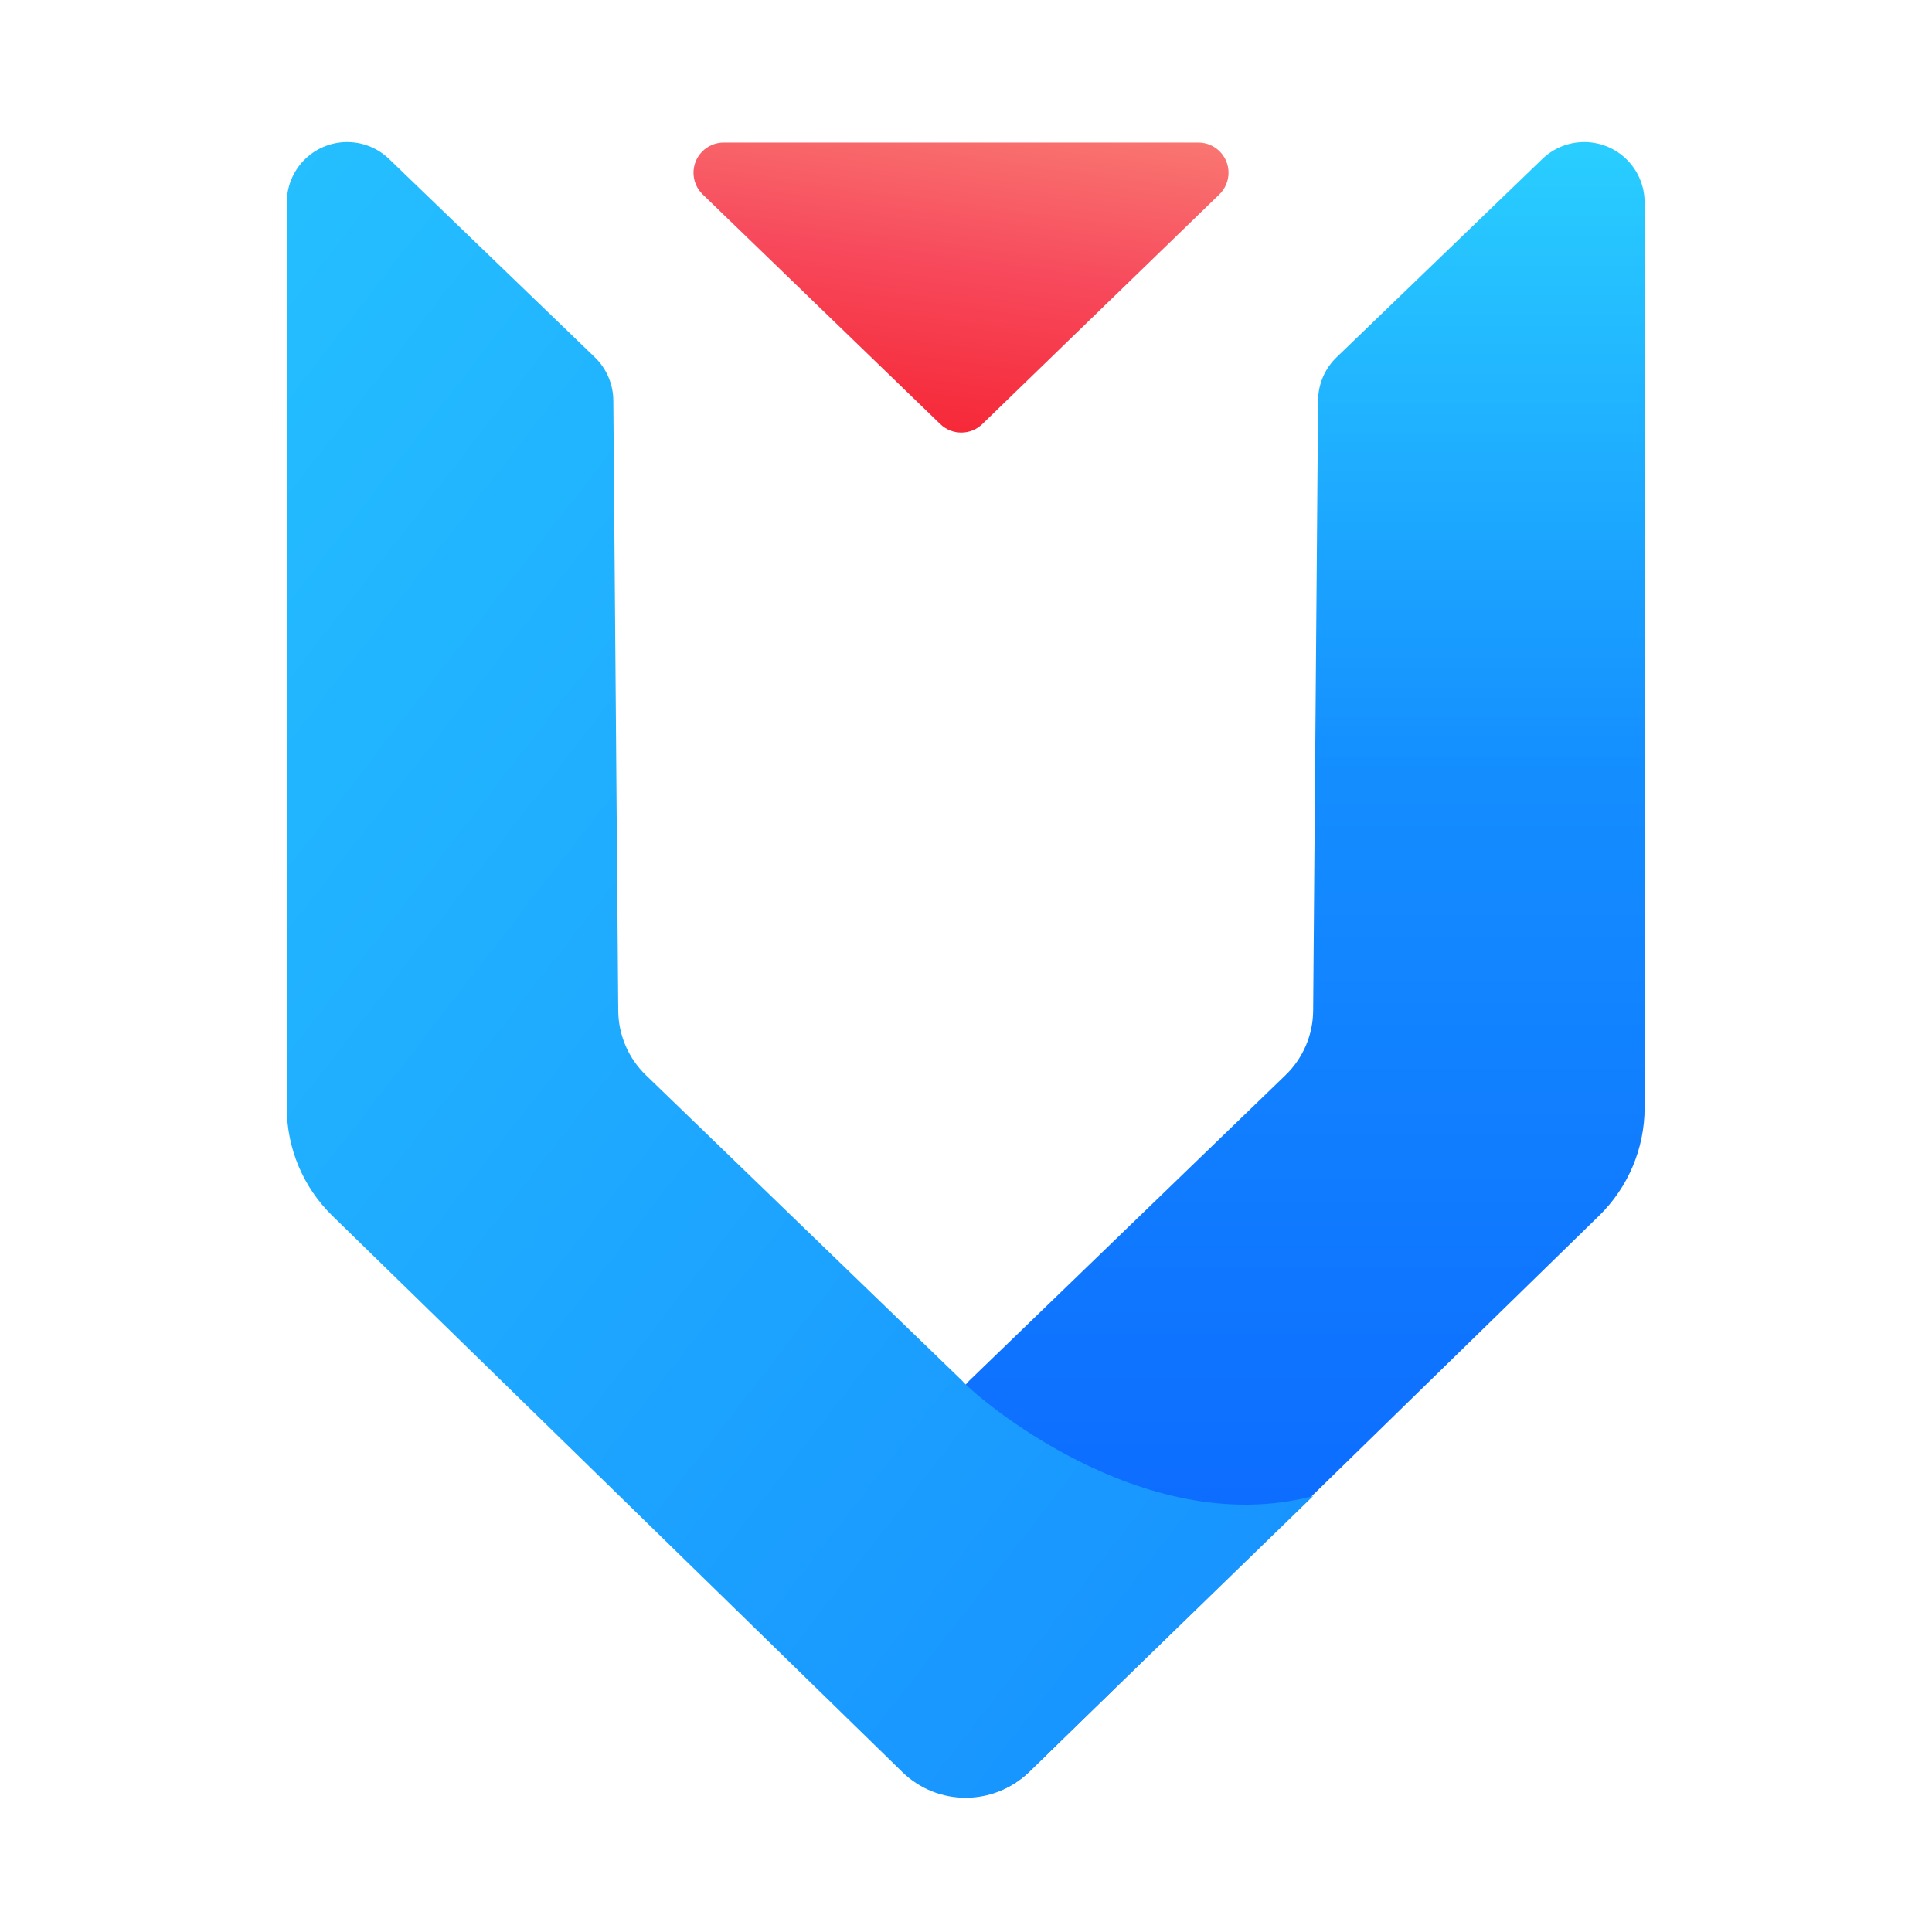
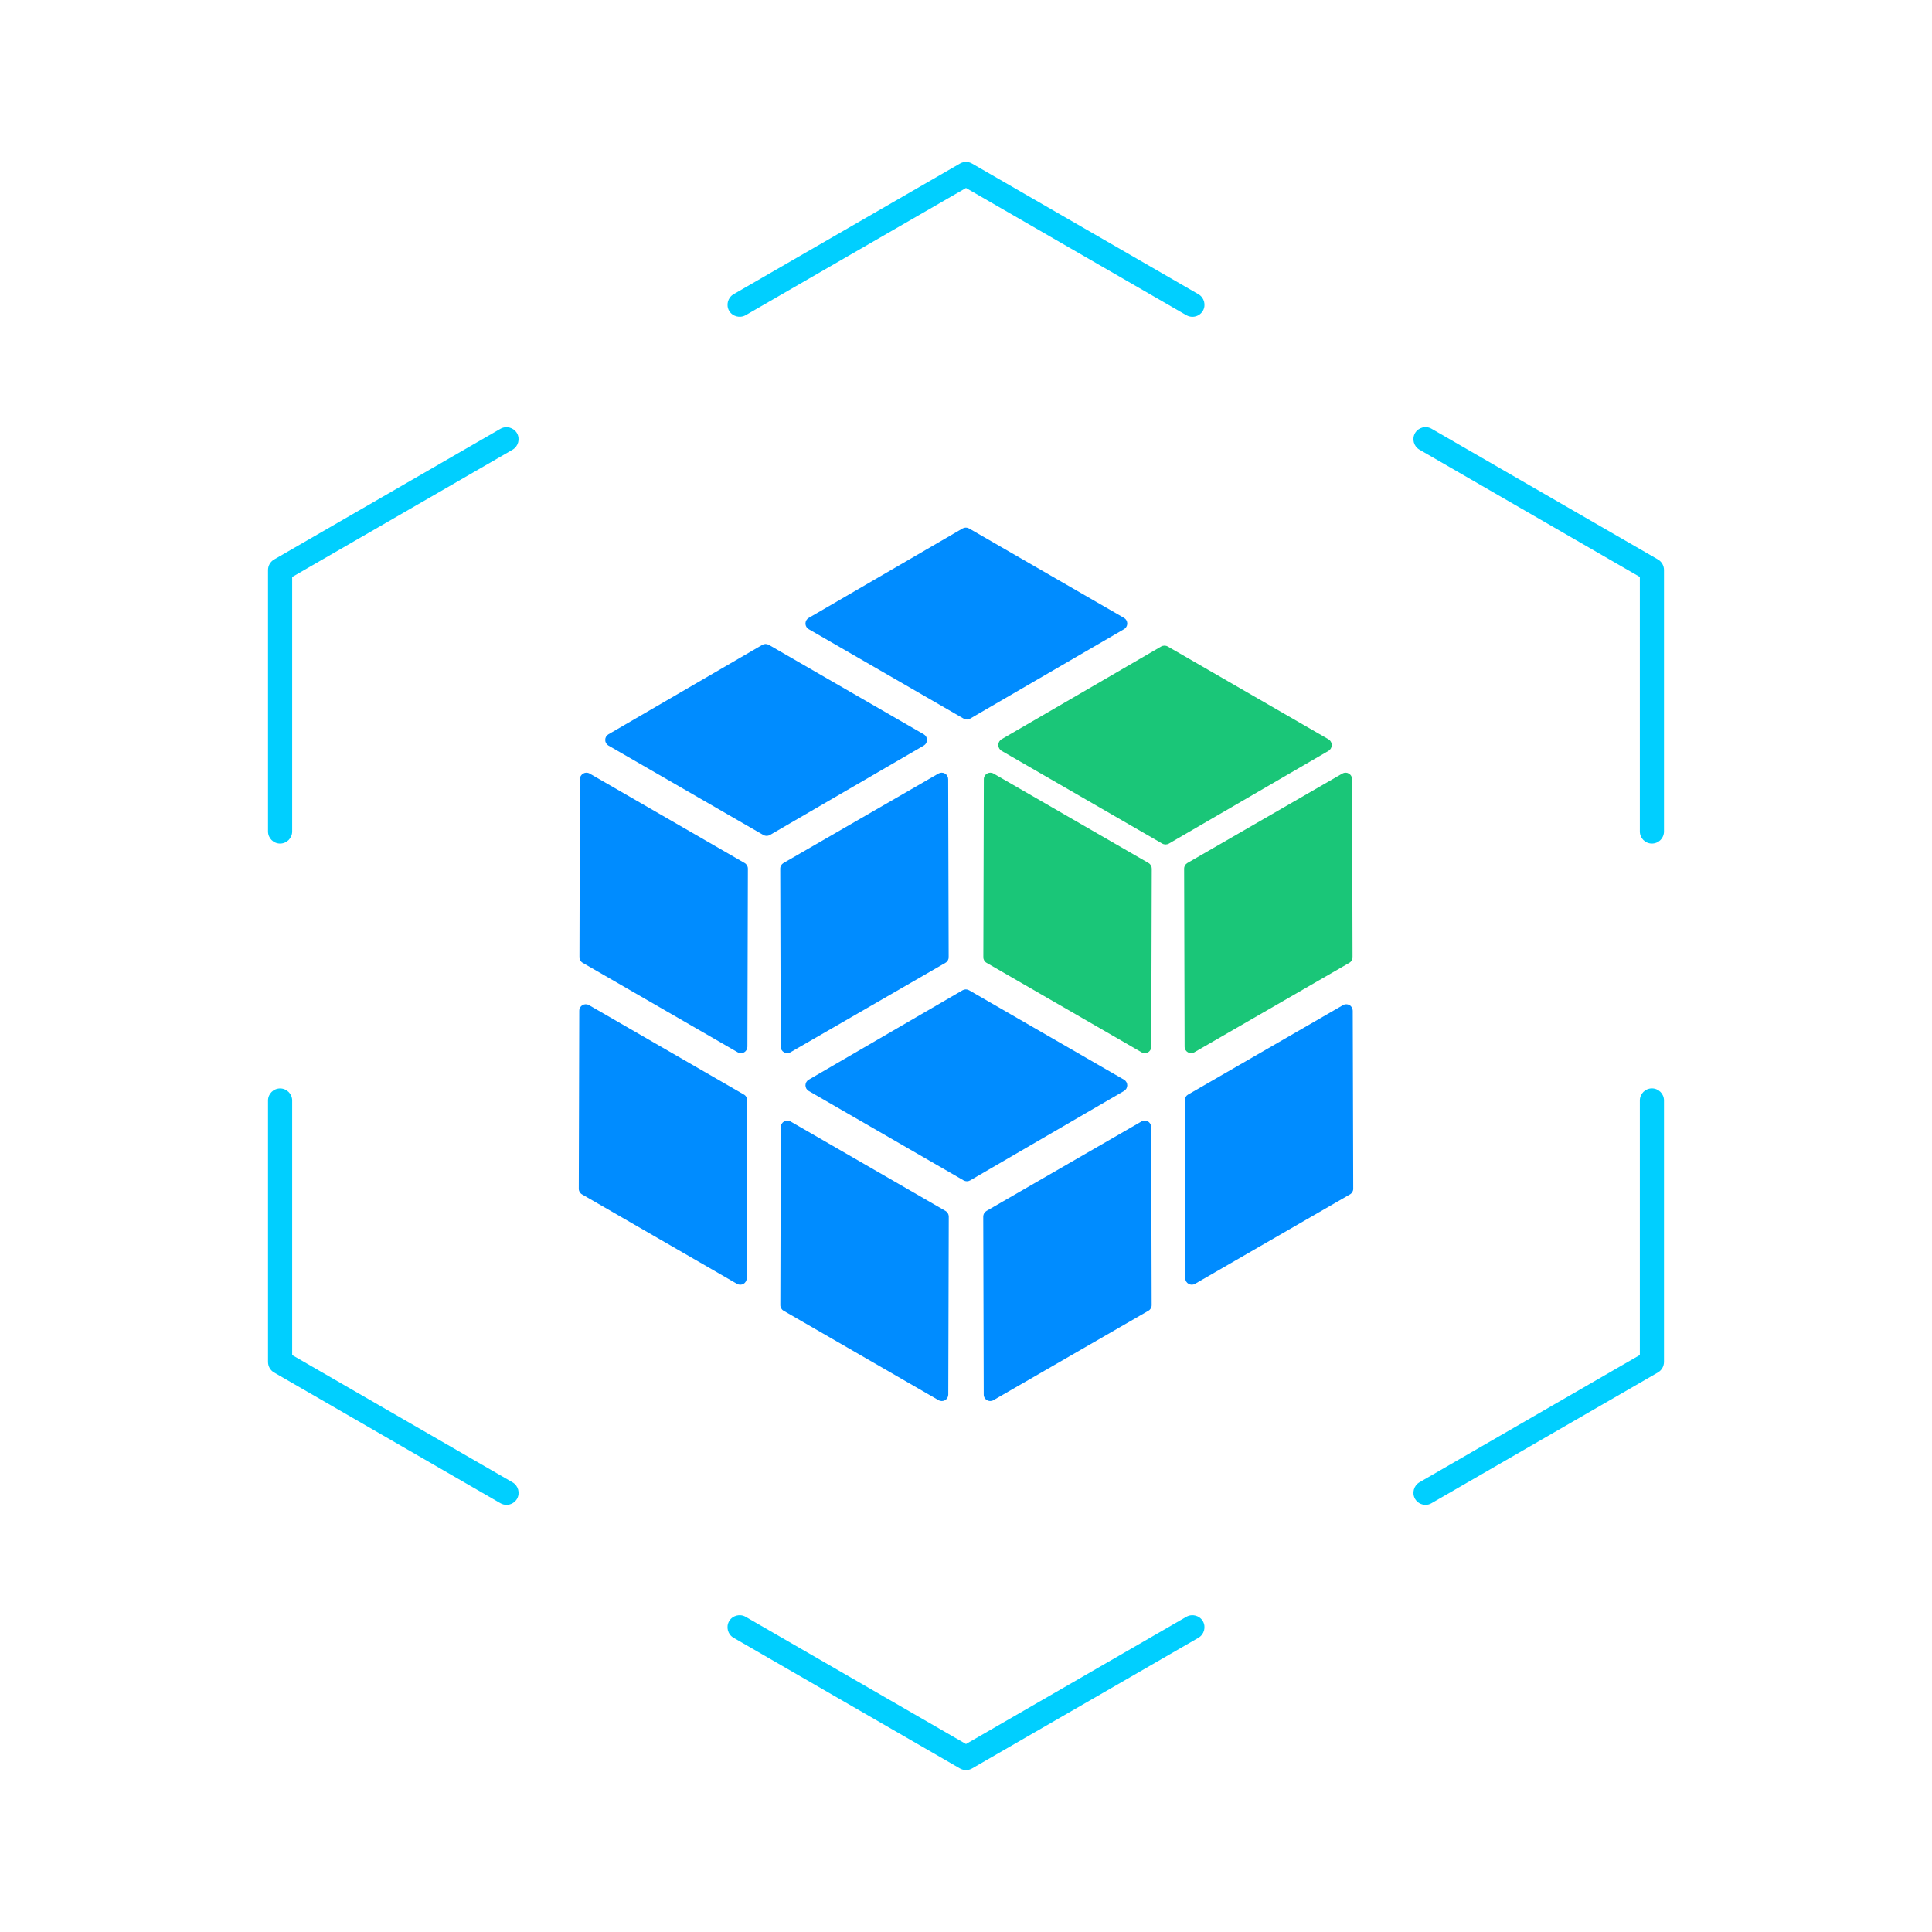
- <svg xmlns="http://www.w3.org/2000/svg" viewBox="0 0 128 128" version="1.1">
+ <svg xmlns="http://www.w3.org/2000/svg" t="1568092856328" class="icon" viewBox="0 0 1024 1024" version="1.1" p-id="2233" width="200" height="200">
  <defs>
-     <linearGradient x1="69.644%" y1="0%" x2="69.644%" y2="100%" id="linearGradient-1">
-       <stop stop-color="#29CDFF" offset="0%" />
-       <stop stop-color="#148EFF" offset="37.86%" />
-       <stop stop-color="#0A60FF" offset="100%" />
-     </linearGradient>
-     <linearGradient x1="-19.819%" y1="-36.793%" x2="138.579%" y2="157.638%" id="linearGradient-2">
-       <stop stop-color="#29CDFF" offset="0%" />
-       <stop stop-color="#0F78FF" offset="100%" />
-     </linearGradient>
-     <linearGradient x1="68.128%" y1="-35.691%" x2="30.44%" y2="114.943%" id="linearGradient-3">
-       <stop stop-color="#FA8E7D" offset="0%" />
-       <stop stop-color="#F74A5C" offset="51.264%" />
-       <stop stop-color="#F51D2C" offset="100%" />
-     </linearGradient>
+     <style type="text/css" />
  </defs>
-   <g id="Vue" stroke="none" stroke-width="1" fill="none" fill-rule="evenodd">
-     <g id="Group" transform="translate(19, 9)">
-       <path d="M89.96,90.48 C78.58,93.48 68.33,83.36 67.62,82.48 L46.66,62.229 C45.502,61.11 44.843,59.573 44.83,57.963 L44.504,17.521 C44.495,16.446 44.054,15.42 43.28,14.673 L29.646,1.532 C28.055,-0.002 25.523,0.045 23.99,1.635 C23.272,2.381 22.87,3.376 22.87,4.411 L22.87,64.386 C22.87,67.081 23.957,69.661 25.885,71.543 L63.6,108.352 C65.947,110.642 69.696,110.625 72.021,108.313" id="Path-Copy" fill="url(#linearGradient-1)" fill-rule="nonzero" transform="translate(56.415, 54.83116) scale(-1, 1) translate(-56.415, -54.83116) " />
-       <path d="M68,90.116 C56.62,93.116 45.46,83.36 44.75,82.48 L23.79,62.229 C22.632,61.11 21.973,59.573 21.96,57.963 L21.634,17.521 C21.625,16.446 21.184,15.42 20.41,14.673 L6.776,1.532 C5.185,-0.002 2.653,0.045 1.12,1.635 C0.402,2.381 3.90211878e-13,3.376 3.90798505e-13,4.411 L3.94351218e-13,64.386 C3.94681177e-13,67.081 1.087,69.661 3.015,71.543 L40.781,108.401 C43.107,110.671 46.818,110.677 49.15,108.413" id="Path" fill="url(#linearGradient-2)" fill-rule="nonzero" />
-       <path d="M43.298,19.099 L27.557,3.882 C26.762,3.115 26.741,1.849 27.509,1.054 C27.885,0.665 28.404,0.444 28.947,0.444 L60.393,0.444 C61.497,0.444 62.393,1.34 62.393,2.444 C62.393,2.986 62.173,3.504 61.784,3.881 L46.08,19.098 C45.305,19.848 44.074,19.849 43.298,19.099 Z" id="Path" fill="url(#linearGradient-3)" />
-     </g>
-   </g>
+   <path d="M632.013 167.91a6.502 6.502 0 0 1-3.2-0.845L512 99.635l-116.813 67.43a6.502 6.502 0 0 1-8.755-2.355 6.477 6.477 0 0 1 2.355-8.755l120.013-69.274a6.349 6.349 0 0 1 6.4 0l120.013 69.274c3.046 1.766 4.096 5.709 2.355 8.755a6.451 6.451 0 0 1-5.555 3.2zM512 938.163a6.502 6.502 0 0 1-3.2-0.845l-120.013-69.274a6.451 6.451 0 0 1-2.355-8.755c1.792-3.072 5.734-4.096 8.755-2.355L512 924.365l116.813-67.43a6.451 6.451 0 0 1 8.755 2.355 6.477 6.477 0 0 1-2.355 8.755l-120.013 69.274a6.246 6.246 0 0 1-3.2 0.845zM148.454 447.104a6.4 6.4 0 0 1-6.4-6.4v-138.598c0-2.278 1.229-4.403 3.2-5.555l120.013-69.299a6.477 6.477 0 0 1 8.755 2.355 6.477 6.477 0 0 1-2.355 8.755l-116.813 67.456v134.912a6.4 6.4 0 0 1-6.4 6.374zM755.533 797.594a6.451 6.451 0 0 1-5.555-3.2 6.477 6.477 0 0 1 2.355-8.755l116.813-67.456v-134.912a6.4 6.4 0 0 1 12.8 0v138.598a6.451 6.451 0 0 1-3.2 5.555l-120.013 69.299a6.042 6.042 0 0 1-3.2 0.87zM268.467 797.594a6.502 6.502 0 0 1-3.2-0.845l-120.013-69.299a6.451 6.451 0 0 1-3.2-5.555v-138.598a6.4 6.4 0 0 1 12.8 0v134.912l116.813 67.456c3.046 1.766 4.096 5.709 2.355 8.755a6.477 6.477 0 0 1-5.555 3.174zM875.546 447.104a6.4 6.4 0 0 1-6.4-6.4v-134.912L752.333 238.336a6.451 6.451 0 0 1-2.355-8.755 6.451 6.451 0 0 1 8.755-2.355l120.013 69.299a6.451 6.451 0 0 1 3.2 5.555v138.598a6.4 6.4 0 0 1-6.4 6.426z" fill="#00CFFF" p-id="2234" />
+   <path d="M396.032 583.142l-0.256 94.336a3.43 3.43 0 0 1-5.171 2.97l-82.125-47.411a3.379 3.379 0 0 1-1.715-2.995l0.256-94.336c0-2.662 2.893-4.301 5.171-2.97l82.125 47.411a3.43 3.43 0 0 1 1.715 2.995z" fill="#008CFF" p-id="2235" />
+   <path d="M396.39 460.416l-0.256 94.336a3.43 3.43 0 0 1-5.171 2.97l-82.125-47.411a3.379 3.379 0 0 1-1.715-2.995l0.256-94.336c0-2.662 2.893-4.301 5.171-2.97l82.125 47.411a3.43 3.43 0 0 1 1.715 2.995z" fill="#008CFF" p-id="2236" />
+   <path d="M502.861 644.813l-0.256 94.336a3.43 3.43 0 0 1-5.171 2.97l-82.125-47.411a3.379 3.379 0 0 1-1.715-2.995l0.256-94.336c0-2.662 2.893-4.301 5.171-2.97l82.125 47.411a3.482 3.482 0 0 1 1.715 2.995z" fill="#008CFF" p-id="2237" />
+   <path d="M627.968 583.142l0.256 94.336c0 2.662 2.893 4.301 5.171 2.97l82.125-47.411a3.379 3.379 0 0 0 1.715-2.995l-0.256-94.336a3.43 3.43 0 0 0-5.171-2.97l-82.125 47.411a3.43 3.43 0 0 0-1.715 2.995z" fill="#008CFF" p-id="2238" />
+   <path d="M627.61 460.416l0.256 94.336c0 2.662 2.893 4.301 5.171 2.97l82.125-47.411a3.379 3.379 0 0 0 1.715-2.995l-0.256-94.336a3.43 3.43 0 0 0-5.171-2.97l-82.125 47.411a3.43 3.43 0 0 0-1.715 2.995z" fill="#1AC678" p-id="2239" />
+   <path d="M521.139 644.813l0.256 94.336c0 2.662 2.893 4.301 5.171 2.97l82.125-47.411a3.379 3.379 0 0 0 1.715-2.995l-0.256-94.336a3.43 3.43 0 0 0-5.171-2.97l-82.125 47.411a3.482 3.482 0 0 0-1.715 2.995z" fill="#008CFF" p-id="2240" />
+   <path d="M514.202 380.877l81.562-47.411a3.456 3.456 0 0 0 0-5.965l-82.125-47.411a3.482 3.482 0 0 0-3.456 0l-81.562 47.411a3.456 3.456 0 0 0 0 5.965l82.125 47.411a3.328 3.328 0 0 0 3.456 0z" fill="#008CFF" p-id="2241" />
+   <path d="M408.064 442.573l81.562-47.411a3.456 3.456 0 0 0 0-5.965l-82.125-47.411a3.482 3.482 0 0 0-3.456 0l-81.562 47.411a3.456 3.456 0 0 0 0 5.965l82.125 47.411a3.482 3.482 0 0 0 3.456 0z" fill="#008CFF" p-id="2242" />
+   <path d="M619.571 447.104l84.506-49.101a3.584 3.584 0 0 0 0-6.195l-85.094-49.126a3.584 3.584 0 0 0-3.584 0l-84.506 49.101a3.584 3.584 0 0 0 0 6.195l85.094 49.126a3.584 3.584 0 0 0 3.584 0zM610.458 460.416l-0.256 94.336a3.43 3.43 0 0 1-5.171 2.97l-82.125-47.411a3.379 3.379 0 0 1-1.715-2.995l0.256-94.336c0-2.662 2.893-4.301 5.171-2.97l82.125 47.411a3.43 3.43 0 0 1 1.715 2.995z" fill="#1AC678" p-id="2243" />
+   <path d="M413.542 460.416l0.256 94.336c0 2.662 2.893 4.301 5.171 2.97l82.125-47.411a3.379 3.379 0 0 0 1.715-2.995l-0.256-94.336a3.43 3.43 0 0 0-5.171-2.97l-82.125 47.411a3.43 3.43 0 0 0-1.715 2.995z" fill="#008CFF" p-id="2244" />
+   <path d="M514.202 625.638l81.562-47.411a3.456 3.456 0 0 0 0-5.965l-82.125-47.411a3.482 3.482 0 0 0-3.456 0l-81.562 47.411a3.456 3.456 0 0 0 0 5.965l82.125 47.411a3.482 3.482 0 0 0 3.456 0z" fill="#008CFF" p-id="2245" />
</svg>
